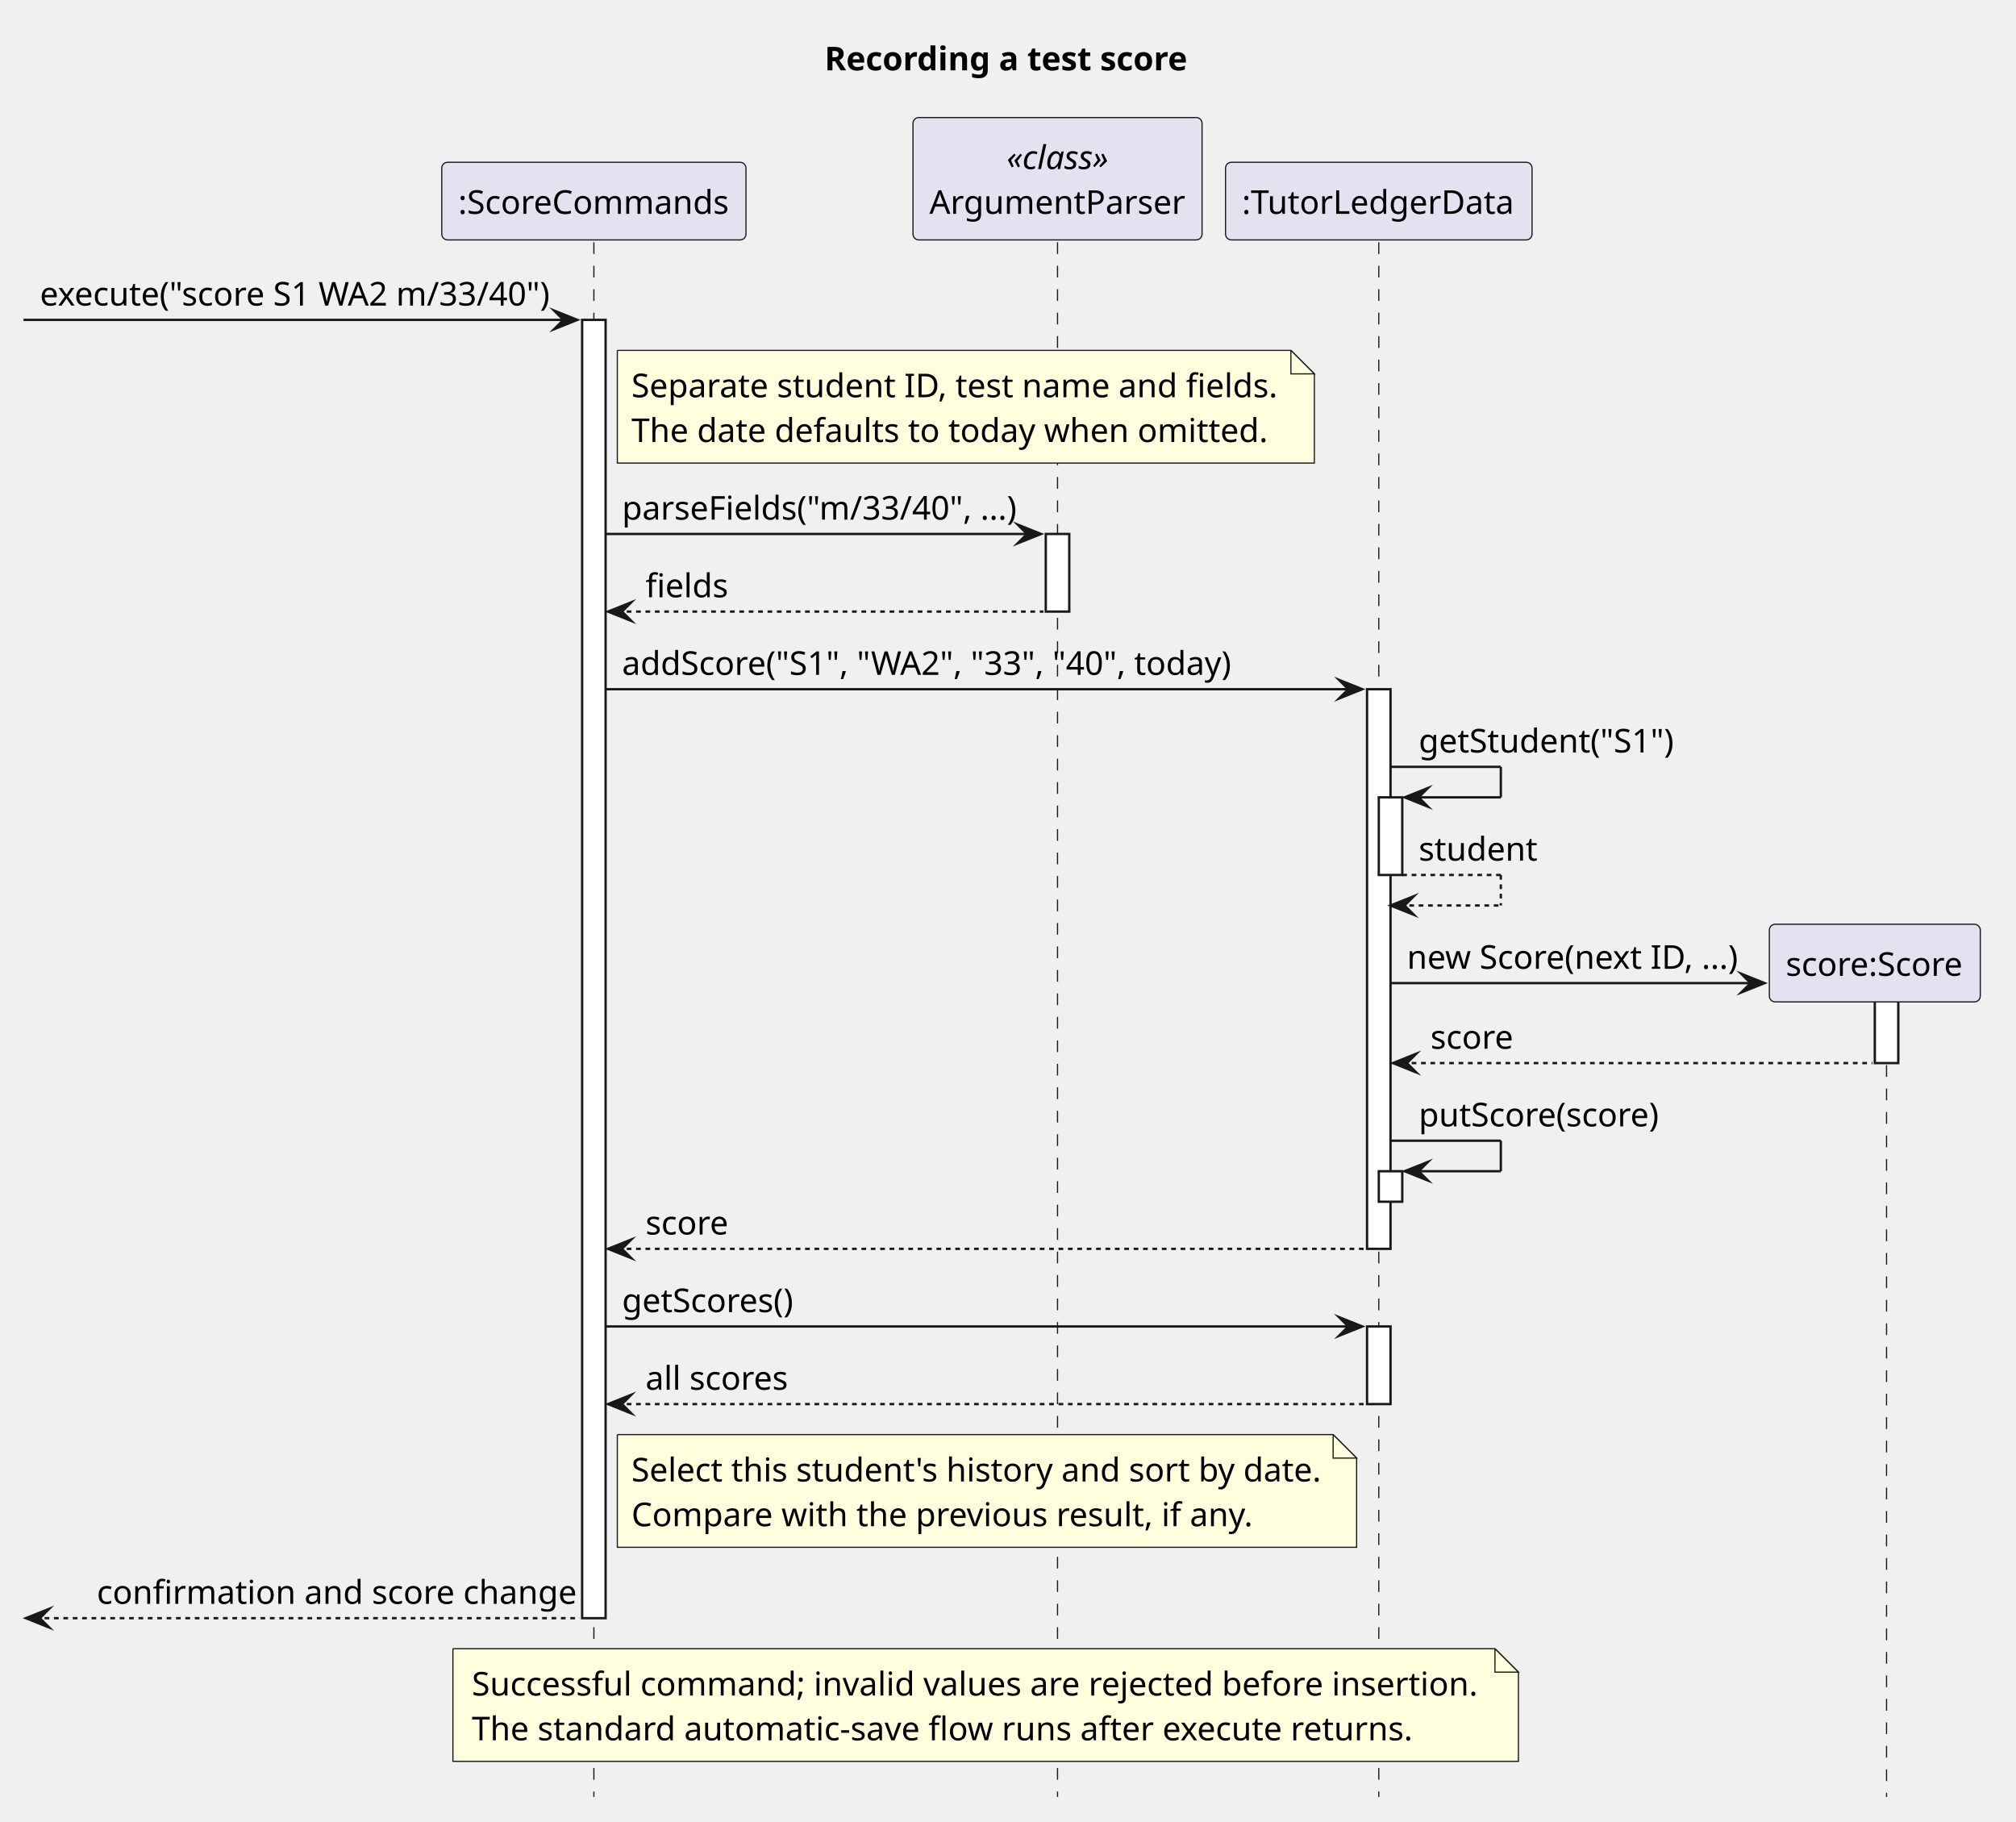
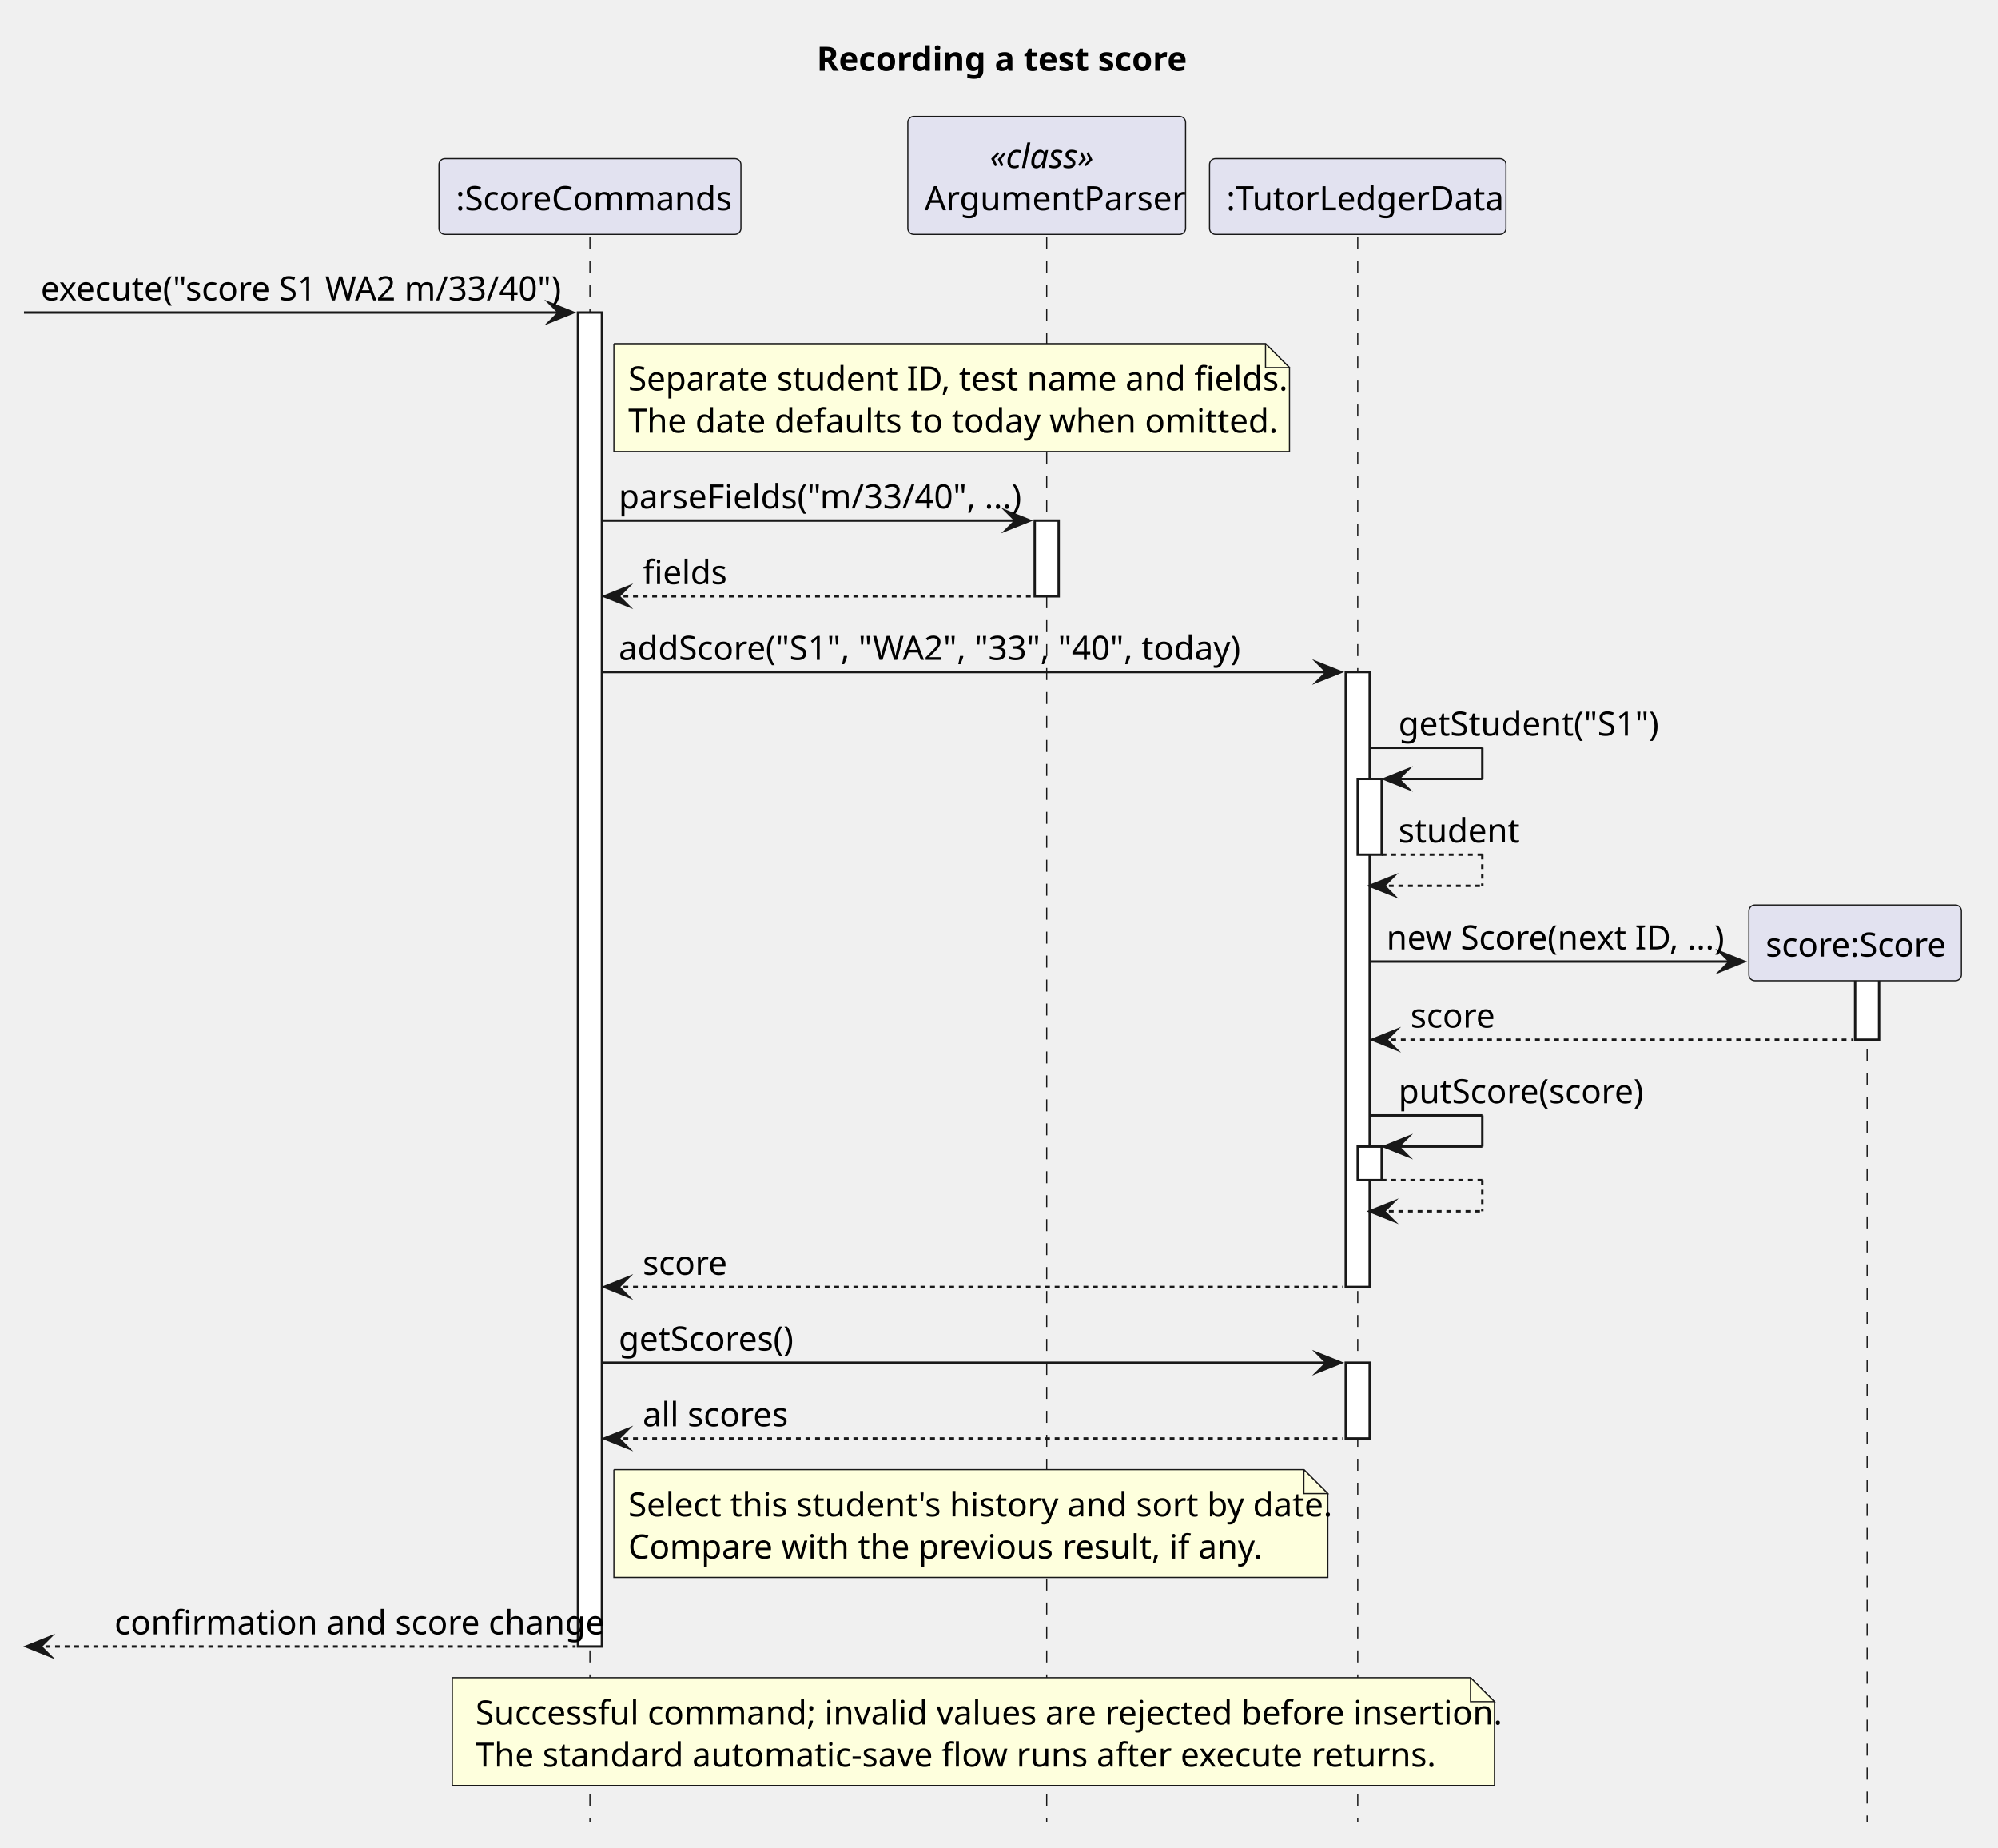
- <svg xmlns="http://www.w3.org/2000/svg" version="1.1" data-diagram-type="SEQUENCE" style="width:859px;height:776px;background:#FFFFFF;" width="859px" height="776px" viewBox="0 0 859 776" zoomAndPan="magnify" preserveAspectRatio="none" contentStyleType="text/css">
+ <svg xmlns="http://www.w3.org/2000/svg" version="1.1" data-diagram-type="SEQUENCE" style="width:834px;height:771px;background:#FFFFFF;" width="834px" height="771px" viewBox="0 0 834 771" zoomAndPan="magnify" preserveAspectRatio="none" contentStyleType="text/css">
  <defs />
  <g font-family="sans-serif" lengthAdjust="spacing">
    <g class="title" data-source-line="5">
-       <text x="351.322" y="29.966" fill="#000" font-size="14" textLength="155.133" font-weight="700">Recording a test score</text>
+       <text x="340.885" y="29.533" fill="#000" font-size="14" textLength="150.938" font-weight="700">Recording a test score</text>
    </g>
    <g class="participant-lifeline" data-qualified-name="Commands" data-entity-uid="part1" id="part1-lifeline" data-source-line="7">
      <g>
-         <rect x="249.543" y="103.204" width="8" height="662.29" fill="#000" fill-opacity="0" />
-         <line x1="253.043" y1="103.204" x2="253.043" y2="765.494" style="stroke:#181818;stroke-width:0.5;stroke-dasharray:5,5;" />
+         <rect x="242.749" y="98.828" width="8" height="661.578" fill="#000" fill-opacity="0" />
+         <line x1="246.249" y1="98.828" x2="246.249" y2="760.406" style="stroke:#181818;stroke-width:0.5;stroke-dasharray:5,5;" />
      </g>
    </g>
    <g>
-       <rect x="248.043" y="136.272" width="10" height="553.087" fill="#FFF" style="stroke:#181818;stroke-width:1;" />
+       <rect x="241.249" y="130.438" width="10" height="556.75" fill="#FFF" style="stroke:#181818;stroke-width:1;" />
    </g>
    <g class="participant-lifeline" data-qualified-name="Parser" data-entity-uid="part2" id="part2-lifeline" data-source-line="8">
      <g>
-         <rect x="447.102" y="103.204" width="8" height="662.29" fill="#000" fill-opacity="0" />
-         <line x1="450.602" y1="103.204" x2="450.602" y2="765.494" style="stroke:#181818;stroke-width:0.5;stroke-dasharray:5,5;" />
+         <rect x="433.412" y="98.828" width="8" height="661.578" fill="#000" fill-opacity="0" />
+         <line x1="436.912" y1="98.828" x2="436.912" y2="760.406" style="stroke:#181818;stroke-width:0.5;stroke-dasharray:5,5;" />
      </g>
    </g>
    <g>
-       <rect x="445.602" y="227.475" width="10" height="33.068" fill="#FFF" style="stroke:#181818;stroke-width:1;" />
+       <rect x="431.912" y="217.266" width="10" height="31.609" fill="#FFF" style="stroke:#181818;stroke-width:1;" />
    </g>
    <g class="participant-lifeline" data-qualified-name="Data" data-entity-uid="part3" id="part3-lifeline" data-source-line="9">
      <g>
-         <rect x="583.991" y="103.204" width="8" height="662.29" fill="#000" fill-opacity="0" />
-         <line x1="587.491" y1="103.204" x2="587.491" y2="765.494" style="stroke:#181818;stroke-width:0.5;stroke-dasharray:5,5;" />
+         <rect x="563.243" y="98.828" width="8" height="661.578" fill="#000" fill-opacity="0" />
+         <line x1="566.743" y1="98.828" x2="566.743" y2="760.406" style="stroke:#181818;stroke-width:0.5;stroke-dasharray:5,5;" />
      </g>
    </g>
    <g>
-       <rect x="582.491" y="293.611" width="10" height="238.408" fill="#FFF" style="stroke:#181818;stroke-width:1;" />
+       <rect x="561.743" y="280.484" width="10" height="256.656" fill="#FFF" style="stroke:#181818;stroke-width:1;" />
    </g>
    <g>
-       <rect x="582.491" y="565.087" width="10" height="33.068" fill="#FFF" style="stroke:#181818;stroke-width:1;" />
+       <rect x="561.743" y="568.75" width="10" height="31.609" fill="#FFF" style="stroke:#181818;stroke-width:1;" />
    </g>
    <g>
-       <rect x="587.491" y="339.679" width="10" height="33.068" fill="#FFF" style="stroke:#181818;stroke-width:1;" />
+       <rect x="566.743" y="325.094" width="10" height="31.609" fill="#FFF" style="stroke:#181818;stroke-width:1;" />
    </g>
    <g>
-       <rect x="587.491" y="498.951" width="10" height="13" fill="#FFF" style="stroke:#181818;stroke-width:1;" />
+       <rect x="566.743" y="478.531" width="10" height="14" fill="#FFF" style="stroke:#181818;stroke-width:1;" />
    </g>
    <g class="participant-lifeline" data-qualified-name="Score" data-entity-uid="part4" id="part4-lifeline" data-source-line="10">
      <g>
-         <rect x="800.338" y="393.747" width="8" height="371.747" fill="#000" fill-opacity="0" />
-         <line x1="803.838" y1="393.747" x2="803.838" y2="765.494" style="stroke:#181818;stroke-width:0.5;stroke-dasharray:5,5;" />
+         <rect x="775.859" y="377.703" width="8" height="382.703" fill="#000" fill-opacity="0" />
+         <line x1="779.359" y1="377.703" x2="779.359" y2="760.406" style="stroke:#181818;stroke-width:0.5;stroke-dasharray:5,5;" />
      </g>
    </g>
    <g>
-       <rect x="798.838" y="418.815" width="10" height="34.068" fill="#FFF" style="stroke:#181818;stroke-width:1;" />
+       <rect x="774.359" y="401.313" width="10" height="32.609" fill="#FFF" style="stroke:#181818;stroke-width:1;" />
    </g>
    <g class="participant participant-head" data-qualified-name="Commands" data-entity-uid="part1" id="part1-head" data-source-line="7">
-       <rect x="188.23" y="69.136" width="129.626" height="33.068" fill="#E2E2F0" style="stroke:#181818;stroke-width:0.5;" rx="2.5" ry="2.5" />
-       <text x="195.23" y="91.102" fill="#000" font-size="14" textLength="115.626">:ScoreCommands</text>
+       <rect x="183.229" y="66.219" width="126.041" height="31.609" fill="#E2E2F0" style="stroke:#181818;stroke-width:0.5;" rx="2.5" ry="2.5" />
+       <text x="190.229" y="87.752" fill="#000" font-size="14" textLength="112.041">:ScoreCommands</text>
    </g>
    <g class="participant participant-head" data-qualified-name="Parser" data-entity-uid="part2" id="part2-head" data-source-line="8">
-       <rect x="389.017" y="50.068" width="123.172" height="52.136" fill="#E2E2F0" style="stroke:#181818;stroke-width:0.5;" rx="2.5" ry="2.5" />
-       <text x="428.924" y="72.034" fill="#000" font-size="14" textLength="43.358" font-style="italic">«class»</text>
-       <text x="396.017" y="91.102" fill="#000" font-size="14" textLength="109.172">ArgumentParser</text>
+       <rect x="378.947" y="48.609" width="115.931" height="49.219" fill="#E2E2F0" style="stroke:#181818;stroke-width:0.5;" rx="2.5" ry="2.5" />
+       <text x="413.178" y="70.143" fill="#000" font-size="14" textLength="47.469" font-style="italic">«class»</text>
+       <text x="385.947" y="87.752" fill="#000" font-size="14" textLength="101.931">ArgumentParser</text>
    </g>
    <g class="participant participant-head" data-qualified-name="Data" data-entity-uid="part3" id="part3-head" data-source-line="9">
-       <rect x="522.188" y="69.136" width="130.606" height="33.068" fill="#E2E2F0" style="stroke:#181818;stroke-width:0.5;" rx="2.5" ry="2.5" />
-       <text x="529.188" y="91.102" fill="#000" font-size="14" textLength="116.606">:TutorLedgerData</text>
+       <rect x="504.877" y="66.219" width="123.73" height="31.609" fill="#E2E2F0" style="stroke:#181818;stroke-width:0.5;" rx="2.5" ry="2.5" />
+       <text x="511.877" y="87.752" fill="#000" font-size="14" textLength="109.73">:TutorLedgerData</text>
    </g>
    <g class="message" data-entity-1="part1" data-entity-2="part1" id="msg1" data-source-line="12">
-       <polygon points="236.043,132.272,246.043,136.272,236.043,140.272,240.043,136.272" fill="#181818" style="stroke:#181818;stroke-width:1;stroke-linejoin:miter;stroke-miterlimit:10;" />
-       <line x1="10" y1="136.272" x2="242.043" y2="136.272" style="stroke:#181818;stroke-width:1;" />
-       <text x="17" y="130.17" fill="#000" font-size="14" textLength="219.043">execute("score S1 WA2 m/33/40")</text>
+       <polygon points="229.249,126.438,239.249,130.438,229.249,134.438,233.249,130.438" fill="#181818" style="stroke:#181818;stroke-width:1;stroke-linejoin:miter;stroke-miterlimit:10;" />
+       <line x1="10" y1="130.438" x2="235.249" y2="130.438" style="stroke:#181818;stroke-width:1;" />
+       <text x="17" y="125.361" fill="#000" font-size="14" textLength="212.249">execute("score S1 WA2 m/33/40")</text>
    </g>
-     <path d="M263.043,149.272 L263.043,197.272 L560.043,197.272 L560.043,159.272 L550.043,149.272 L263.043,149.272" style="stroke:#181818;stroke-width:0.5;" fill="#FEFFDD" />
-     <path d="M550.043,149.272 L550.043,159.272 L560.043,159.272 L550.043,149.272" style="stroke:#181818;stroke-width:0.5;" fill="#FEFFDD" />
-     <text x="269.043" y="169.238" fill="#000" font-size="14" textLength="276.135">Separate student ID, test name and fields.</text>
-     <text x="269.043" y="188.306" fill="#000" font-size="14" textLength="271.179">The date defaults to today when omitted.</text>
+     <path d="M256.249,143.438 L256.249,188.438 L538.249,188.438 L538.249,153.438 L528.249,143.438 L256.249,143.438" style="stroke:#181818;stroke-width:0.5;" fill="#FEFFDD" />
+     <path d="M528.249,143.438 L528.249,153.438 L538.249,153.438 L528.249,143.438" style="stroke:#181818;stroke-width:0.5;" fill="#FEFFDD" />
+     <text x="262.249" y="162.971" fill="#000" font-size="14" textLength="261.488">Separate student ID, test name and fields.</text>
+     <text x="262.249" y="180.58" fill="#000" font-size="14" textLength="252.937">The date defaults to today when omitted.</text>
    <g class="message" data-entity-1="part1" data-entity-2="part2" id="msg2" data-source-line="18">
-       <polygon points="433.602,223.475,443.602,227.475,433.602,231.475,437.602,227.475" fill="#181818" style="stroke:#181818;stroke-width:1;stroke-linejoin:miter;stroke-miterlimit:10;" />
-       <line x1="258.043" y1="227.475" x2="439.602" y2="227.475" style="stroke:#181818;stroke-width:1;" />
-       <text x="265.043" y="221.373" fill="#000" font-size="14" textLength="168.559">parseFields("m/33/40", ...)</text>
+       <polygon points="419.912,213.266,429.912,217.266,419.912,221.266,423.912,217.266" fill="#181818" style="stroke:#181818;stroke-width:1;stroke-linejoin:miter;stroke-miterlimit:10;" />
+       <line x1="251.249" y1="217.266" x2="425.912" y2="217.266" style="stroke:#181818;stroke-width:1;" />
+       <text x="258.249" y="212.189" fill="#000" font-size="14" textLength="161.663">parseFields("m/33/40", ...)</text>
    </g>
    <g class="message" data-entity-1="part2" data-entity-2="part1" id="msg3" data-source-line="20">
-       <polygon points="269.043,256.543,259.043,260.543,269.043,264.543,265.043,260.543" fill="#181818" style="stroke:#181818;stroke-width:1;stroke-linejoin:miter;stroke-miterlimit:10;" />
-       <line x1="263.043" y1="260.543" x2="444.602" y2="260.543" style="stroke:#181818;stroke-width:1;stroke-dasharray:2,2;" />
-       <text x="275.043" y="254.441" fill="#000" font-size="14" textLength="35.252">fields</text>
+       <polygon points="262.249,244.875,252.249,248.875,262.249,252.875,258.249,248.875" fill="#181818" style="stroke:#181818;stroke-width:1;stroke-linejoin:miter;stroke-miterlimit:10;" />
+       <line x1="256.249" y1="248.875" x2="430.912" y2="248.875" style="stroke:#181818;stroke-width:1;stroke-dasharray:2,2;" />
+       <text x="268.249" y="243.799" fill="#000" font-size="14" textLength="32.683">fields</text>
    </g>
    <g class="message" data-entity-1="part1" data-entity-2="part3" id="msg4" data-source-line="23">
-       <polygon points="570.491,289.611,580.491,293.611,570.491,297.611,574.491,293.611" fill="#181818" style="stroke:#181818;stroke-width:1;stroke-linejoin:miter;stroke-miterlimit:10;" />
-       <line x1="258.043" y1="293.611" x2="576.491" y2="293.611" style="stroke:#181818;stroke-width:1;" />
-       <text x="265.043" y="287.509" fill="#000" font-size="14" textLength="260.119">addScore("S1", "WA2", "33", "40", today)</text>
+       <polygon points="549.743,276.484,559.743,280.484,549.743,284.484,553.743,280.484" fill="#181818" style="stroke:#181818;stroke-width:1;stroke-linejoin:miter;stroke-miterlimit:10;" />
+       <line x1="251.249" y1="280.484" x2="555.743" y2="280.484" style="stroke:#181818;stroke-width:1;" />
+       <text x="258.249" y="275.408" fill="#000" font-size="14" textLength="252.984">addScore("S1", "WA2", "33", "40", today)</text>
    </g>
    <g class="message" data-entity-1="part3" data-entity-2="part3" id="msg5" data-source-line="25">
-       <line x1="592.491" y1="326.679" x2="639.491" y2="326.679" style="stroke:#181818;stroke-width:1;" />
-       <line x1="639.491" y1="326.679" x2="639.491" y2="339.679" style="stroke:#181818;stroke-width:1;" />
-       <line x1="598.491" y1="339.679" x2="639.491" y2="339.679" style="stroke:#181818;stroke-width:1;" />
-       <polygon points="608.491,335.679,598.491,339.679,608.491,343.679,604.491,339.679" fill="#181818" style="stroke:#181818;stroke-width:1;stroke-linejoin:miter;stroke-miterlimit:10;" />
-       <text x="604.491" y="320.577" fill="#000" font-size="14" textLength="108.682">getStudent("S1")</text>
+       <line x1="571.743" y1="312.094" x2="618.743" y2="312.094" style="stroke:#181818;stroke-width:1;" />
+       <line x1="618.743" y1="312.094" x2="618.743" y2="325.094" style="stroke:#181818;stroke-width:1;" />
+       <line x1="577.743" y1="325.094" x2="618.743" y2="325.094" style="stroke:#181818;stroke-width:1;" />
+       <polygon points="587.743,321.094,577.743,325.094,587.743,329.094,583.743,325.094" fill="#181818" style="stroke:#181818;stroke-width:1;stroke-linejoin:miter;stroke-miterlimit:10;" />
+       <text x="583.743" y="307.018" fill="#000" font-size="14" textLength="104.111">getStudent("S1")</text>
    </g>
    <g class="message" data-entity-1="part3" data-entity-2="part3" id="msg6" data-source-line="27">
-       <line x1="597.491" y1="372.747" x2="639.491" y2="372.747" style="stroke:#181818;stroke-width:1;stroke-dasharray:2,2;" />
-       <line x1="639.491" y1="372.747" x2="639.491" y2="385.747" style="stroke:#181818;stroke-width:1;stroke-dasharray:2,2;" />
-       <line x1="592.491" y1="385.747" x2="639.491" y2="385.747" style="stroke:#181818;stroke-width:1;stroke-dasharray:2,2;" />
-       <polygon points="602.491,381.747,592.491,385.747,602.491,389.747,598.491,385.747" fill="#181818" style="stroke:#181818;stroke-width:1;stroke-linejoin:miter;stroke-miterlimit:10;" />
-       <text x="604.491" y="366.645" fill="#000" font-size="14" textLength="50.624">student</text>
+       <line x1="576.743" y1="356.703" x2="618.743" y2="356.703" style="stroke:#181818;stroke-width:1;stroke-dasharray:2,2;" />
+       <line x1="618.743" y1="356.703" x2="618.743" y2="369.703" style="stroke:#181818;stroke-width:1;stroke-dasharray:2,2;" />
+       <line x1="571.743" y1="369.703" x2="618.743" y2="369.703" style="stroke:#181818;stroke-width:1;stroke-dasharray:2,2;" />
+       <polygon points="581.743,365.703,571.743,369.703,581.743,373.703,577.743,369.703" fill="#181818" style="stroke:#181818;stroke-width:1;stroke-linejoin:miter;stroke-miterlimit:10;" />
+       <text x="583.743" y="351.627" fill="#000" font-size="14" textLength="45.924">student</text>
    </g>
    <g class="participant participant-head" data-qualified-name="Score" data-entity-uid="part4" id="part4-head" data-source-line="10">
-       <rect x="753.898" y="393.747" width="89.88" height="33.068" fill="#E2E2F0" style="stroke:#181818;stroke-width:0.5;" rx="2.5" ry="2.5" />
-       <text x="760.898" y="415.713" fill="#000" font-size="14" textLength="75.88">score:Score</text>
+       <rect x="730.011" y="377.703" width="88.696" height="31.609" fill="#E2E2F0" style="stroke:#181818;stroke-width:0.5;" rx="2.5" ry="2.5" />
+       <text x="737.011" y="399.236" fill="#000" font-size="14" textLength="74.696">score:Score</text>
    </g>
    <g class="message" data-entity-1="part3" data-entity-2="part4" id="msg7" data-source-line="30">
-       <polygon points="741.898,414.815,751.898,418.815,741.898,422.815,745.898,418.815" fill="#181818" style="stroke:#181818;stroke-width:1;stroke-linejoin:miter;stroke-miterlimit:10;" />
-       <line x1="592.491" y1="418.815" x2="747.898" y2="418.815" style="stroke:#181818;stroke-width:1;" />
-       <text x="599.491" y="412.713" fill="#000" font-size="14" textLength="142.407">new Score(next ID, ...)</text>
+       <polygon points="718.011,397.313,728.011,401.313,718.011,405.313,722.011,401.313" fill="#181818" style="stroke:#181818;stroke-width:1;stroke-linejoin:miter;stroke-miterlimit:10;" />
+       <line x1="571.743" y1="401.313" x2="724.011" y2="401.313" style="stroke:#181818;stroke-width:1;" />
+       <text x="578.743" y="396.236" fill="#000" font-size="14" textLength="139.269">new Score(next ID, ...)</text>
    </g>
    <g class="message" data-entity-1="part4" data-entity-2="part3" id="msg8" data-source-line="32">
-       <polygon points="603.491,448.883,593.491,452.883,603.491,456.883,599.491,452.883" fill="#181818" style="stroke:#181818;stroke-width:1;stroke-linejoin:miter;stroke-miterlimit:10;" />
-       <line x1="597.491" y1="452.883" x2="797.838" y2="452.883" style="stroke:#181818;stroke-width:1;stroke-dasharray:2,2;" />
-       <text x="609.491" y="446.781" fill="#000" font-size="14" textLength="35.574">score</text>
+       <polygon points="582.743,429.922,572.743,433.922,582.743,437.922,578.743,433.922" fill="#181818" style="stroke:#181818;stroke-width:1;stroke-linejoin:miter;stroke-miterlimit:10;" />
+       <line x1="576.743" y1="433.922" x2="773.359" y2="433.922" style="stroke:#181818;stroke-width:1;stroke-dasharray:2,2;" />
+       <text x="588.743" y="428.846" fill="#000" font-size="14" textLength="34.234">score</text>
    </g>
    <g class="message" data-entity-1="part3" data-entity-2="part3" id="msg9" data-source-line="34">
-       <line x1="592.491" y1="485.951" x2="639.491" y2="485.951" style="stroke:#181818;stroke-width:1;" />
-       <line x1="639.491" y1="485.951" x2="639.491" y2="498.951" style="stroke:#181818;stroke-width:1;" />
-       <line x1="598.491" y1="498.951" x2="639.491" y2="498.951" style="stroke:#181818;stroke-width:1;" />
-       <polygon points="608.491,494.951,598.491,498.951,608.491,502.951,604.491,498.951" fill="#181818" style="stroke:#181818;stroke-width:1;stroke-linejoin:miter;stroke-miterlimit:10;" />
-       <text x="604.491" y="479.849" fill="#000" font-size="14" textLength="102.844">putScore(score)</text>
+       <line x1="571.743" y1="465.531" x2="618.743" y2="465.531" style="stroke:#181818;stroke-width:1;" />
+       <line x1="618.743" y1="465.531" x2="618.743" y2="478.531" style="stroke:#181818;stroke-width:1;" />
+       <line x1="577.743" y1="478.531" x2="618.743" y2="478.531" style="stroke:#181818;stroke-width:1;" />
+       <polygon points="587.743,474.531,577.743,478.531,587.743,482.531,583.743,478.531" fill="#181818" style="stroke:#181818;stroke-width:1;stroke-linejoin:miter;stroke-miterlimit:10;" />
+       <text x="583.743" y="460.455" fill="#000" font-size="14" textLength="99.593">putScore(score)</text>
    </g>
-     <g class="message" data-entity-1="part3" data-entity-2="part1" id="msg10" data-source-line="37">
-       <polygon points="269.043,528.019,259.043,532.019,269.043,536.019,265.043,532.019" fill="#181818" style="stroke:#181818;stroke-width:1;stroke-linejoin:miter;stroke-miterlimit:10;" />
-       <line x1="263.043" y1="532.019" x2="581.491" y2="532.019" style="stroke:#181818;stroke-width:1;stroke-dasharray:2,2;" />
-       <text x="275.043" y="525.917" fill="#000" font-size="14" textLength="35.574">score</text>
+     <g class="message" data-entity-1="part3" data-entity-2="part3" id="msg10" data-source-line="36">
+       <line x1="576.743" y1="492.531" x2="618.743" y2="492.531" style="stroke:#181818;stroke-width:1;stroke-dasharray:2,2;" />
+       <line x1="618.743" y1="492.531" x2="618.743" y2="505.531" style="stroke:#181818;stroke-width:1;stroke-dasharray:2,2;" />
+       <line x1="571.743" y1="505.531" x2="618.743" y2="505.531" style="stroke:#181818;stroke-width:1;stroke-dasharray:2,2;" />
+       <polygon points="581.743,501.531,571.743,505.531,581.743,509.531,577.743,505.531" fill="#181818" style="stroke:#181818;stroke-width:1;stroke-linejoin:miter;stroke-miterlimit:10;" />
    </g>
-     <g class="message" data-entity-1="part1" data-entity-2="part3" id="msg11" data-source-line="40">
-       <polygon points="570.491,561.087,580.491,565.087,570.491,569.087,574.491,565.087" fill="#181818" style="stroke:#181818;stroke-width:1;stroke-linejoin:miter;stroke-miterlimit:10;" />
-       <line x1="258.043" y1="565.087" x2="576.491" y2="565.087" style="stroke:#181818;stroke-width:1;" />
-       <text x="265.043" y="558.985" fill="#000" font-size="14" textLength="73.22">getScores()</text>
+     <g class="message" data-entity-1="part3" data-entity-2="part1" id="msg11" data-source-line="38">
+       <polygon points="262.249,533.141,252.249,537.141,262.249,541.141,258.249,537.141" fill="#181818" style="stroke:#181818;stroke-width:1;stroke-linejoin:miter;stroke-miterlimit:10;" />
+       <line x1="256.249" y1="537.141" x2="560.743" y2="537.141" style="stroke:#181818;stroke-width:1;stroke-dasharray:2,2;" />
+       <text x="268.249" y="532.064" fill="#000" font-size="14" textLength="34.234">score</text>
    </g>
-     <g class="message" data-entity-1="part3" data-entity-2="part1" id="msg12" data-source-line="42">
-       <polygon points="269.043,594.155,259.043,598.155,269.043,602.155,265.043,598.155" fill="#181818" style="stroke:#181818;stroke-width:1;stroke-linejoin:miter;stroke-miterlimit:10;" />
-       <line x1="263.043" y1="598.155" x2="581.491" y2="598.155" style="stroke:#181818;stroke-width:1;stroke-dasharray:2,2;" />
-       <text x="275.043" y="592.053" fill="#000" font-size="14" textLength="60.998">all scores</text>
+     <g class="message" data-entity-1="part1" data-entity-2="part3" id="msg12" data-source-line="41">
+       <polygon points="549.743,564.75,559.743,568.75,549.743,572.75,553.743,568.75" fill="#181818" style="stroke:#181818;stroke-width:1;stroke-linejoin:miter;stroke-miterlimit:10;" />
+       <line x1="251.249" y1="568.75" x2="555.743" y2="568.75" style="stroke:#181818;stroke-width:1;" />
+       <text x="258.249" y="563.674" fill="#000" font-size="14" textLength="72.358">getScores()</text>
    </g>
-     <path d="M263.043,611.155 L263.043,659.155 L578.043,659.155 L578.043,621.155 L568.043,611.155 L263.043,611.155" style="stroke:#181818;stroke-width:0.5;" fill="#FEFFDD" />
-     <path d="M568.043,611.155 L568.043,621.155 L578.043,621.155 L568.043,611.155" style="stroke:#181818;stroke-width:0.5;" fill="#FEFFDD" />
-     <text x="269.043" y="631.121" fill="#000" font-size="14" textLength="294.307">Select this student's history and sort by date.</text>
-     <text x="269.043" y="650.188" fill="#000" font-size="14" textLength="266.433">Compare with the previous result, if any.</text>
-     <g class="message" data-entity-1="part1" data-entity-2="part1" id="msg13" data-source-line="48">
-       <polygon points="21,685.358,11,689.358,21,693.358,17,689.358" fill="#181818" style="stroke:#181818;stroke-width:1;stroke-linejoin:miter;stroke-miterlimit:10;" />
-       <line x1="15" y1="689.358" x2="247.043" y2="689.358" style="stroke:#181818;stroke-width:1;stroke-dasharray:2,2;" />
-       <text x="41.266" y="683.256" fill="#000" font-size="14" textLength="204.777">confirmation and score change</text>
+     <g class="message" data-entity-1="part3" data-entity-2="part1" id="msg13" data-source-line="43">
+       <polygon points="262.249,596.359,252.249,600.359,262.249,604.359,258.249,600.359" fill="#181818" style="stroke:#181818;stroke-width:1;stroke-linejoin:miter;stroke-miterlimit:10;" />
+       <line x1="256.249" y1="600.359" x2="560.743" y2="600.359" style="stroke:#181818;stroke-width:1;stroke-dasharray:2,2;" />
+       <text x="268.249" y="595.283" fill="#000" font-size="14" textLength="59.131">all scores</text>
    </g>
-     <path d="M192.985,702.358 L192.985,750.358 L646.985,750.358 L646.985,712.358 L636.985,702.358 L192.985,702.358" style="stroke:#181818;stroke-width:0.5;" fill="#FEFFDD" />
-     <path d="M636.985,702.358 L636.985,712.358 L646.985,712.358 L636.985,702.358" style="stroke:#181818;stroke-width:0.5;" fill="#FEFFDD" />
-     <text x="201.05" y="722.324" fill="#000" font-size="14" textLength="429.434">Successful command; invalid values are rejected before insertion.</text>
-     <text x="201.05" y="741.392" fill="#000" font-size="14" textLength="402.26">The standard automatic-save flow runs after execute returns.</text>
+     <path d="M256.249,613.359 L256.249,658.359 L554.249,658.359 L554.249,623.359 L544.249,613.359 L256.249,613.359" style="stroke:#181818;stroke-width:0.5;" fill="#FEFFDD" />
+     <path d="M544.249,613.359 L544.249,623.359 L554.249,623.359 L544.249,613.359" style="stroke:#181818;stroke-width:0.5;" fill="#FEFFDD" />
+     <text x="262.249" y="632.893" fill="#000" font-size="14" textLength="277.375">Select this student's history and sort by date.</text>
+     <text x="262.249" y="650.502" fill="#000" font-size="14" textLength="249.778">Compare with the previous result, if any.</text>
+     <g class="message" data-entity-1="part1" data-entity-2="part1" id="msg14" data-source-line="49">
+       <polygon points="21,683.188,11,687.188,21,691.188,17,687.188" fill="#181818" style="stroke:#181818;stroke-width:1;stroke-linejoin:miter;stroke-miterlimit:10;" />
+       <line x1="15" y1="687.188" x2="240.249" y2="687.188" style="stroke:#181818;stroke-width:1;stroke-dasharray:2,2;" />
+       <text x="47.802" y="682.111" fill="#000" font-size="14" textLength="191.447">confirmation and score change</text>
+     </g>
+     <path d="M188.806,700.188 L188.806,745.188 L623.806,745.188 L623.806,710.188 L613.806,700.188 L188.806,700.188" style="stroke:#181818;stroke-width:0.5;" fill="#FEFFDD" />
+     <path d="M613.806,700.188 L613.806,710.188 L623.806,710.188 L613.806,700.188" style="stroke:#181818;stroke-width:0.5;" fill="#FEFFDD" />
+     <text x="198.504" y="719.721" fill="#000" font-size="14" textLength="406.984">Successful command; invalid values are rejected before insertion.</text>
+     <text x="198.504" y="737.33" fill="#000" font-size="14" textLength="377.405">The standard automatic-save flow runs after execute returns.</text>
  </g>
</svg>
